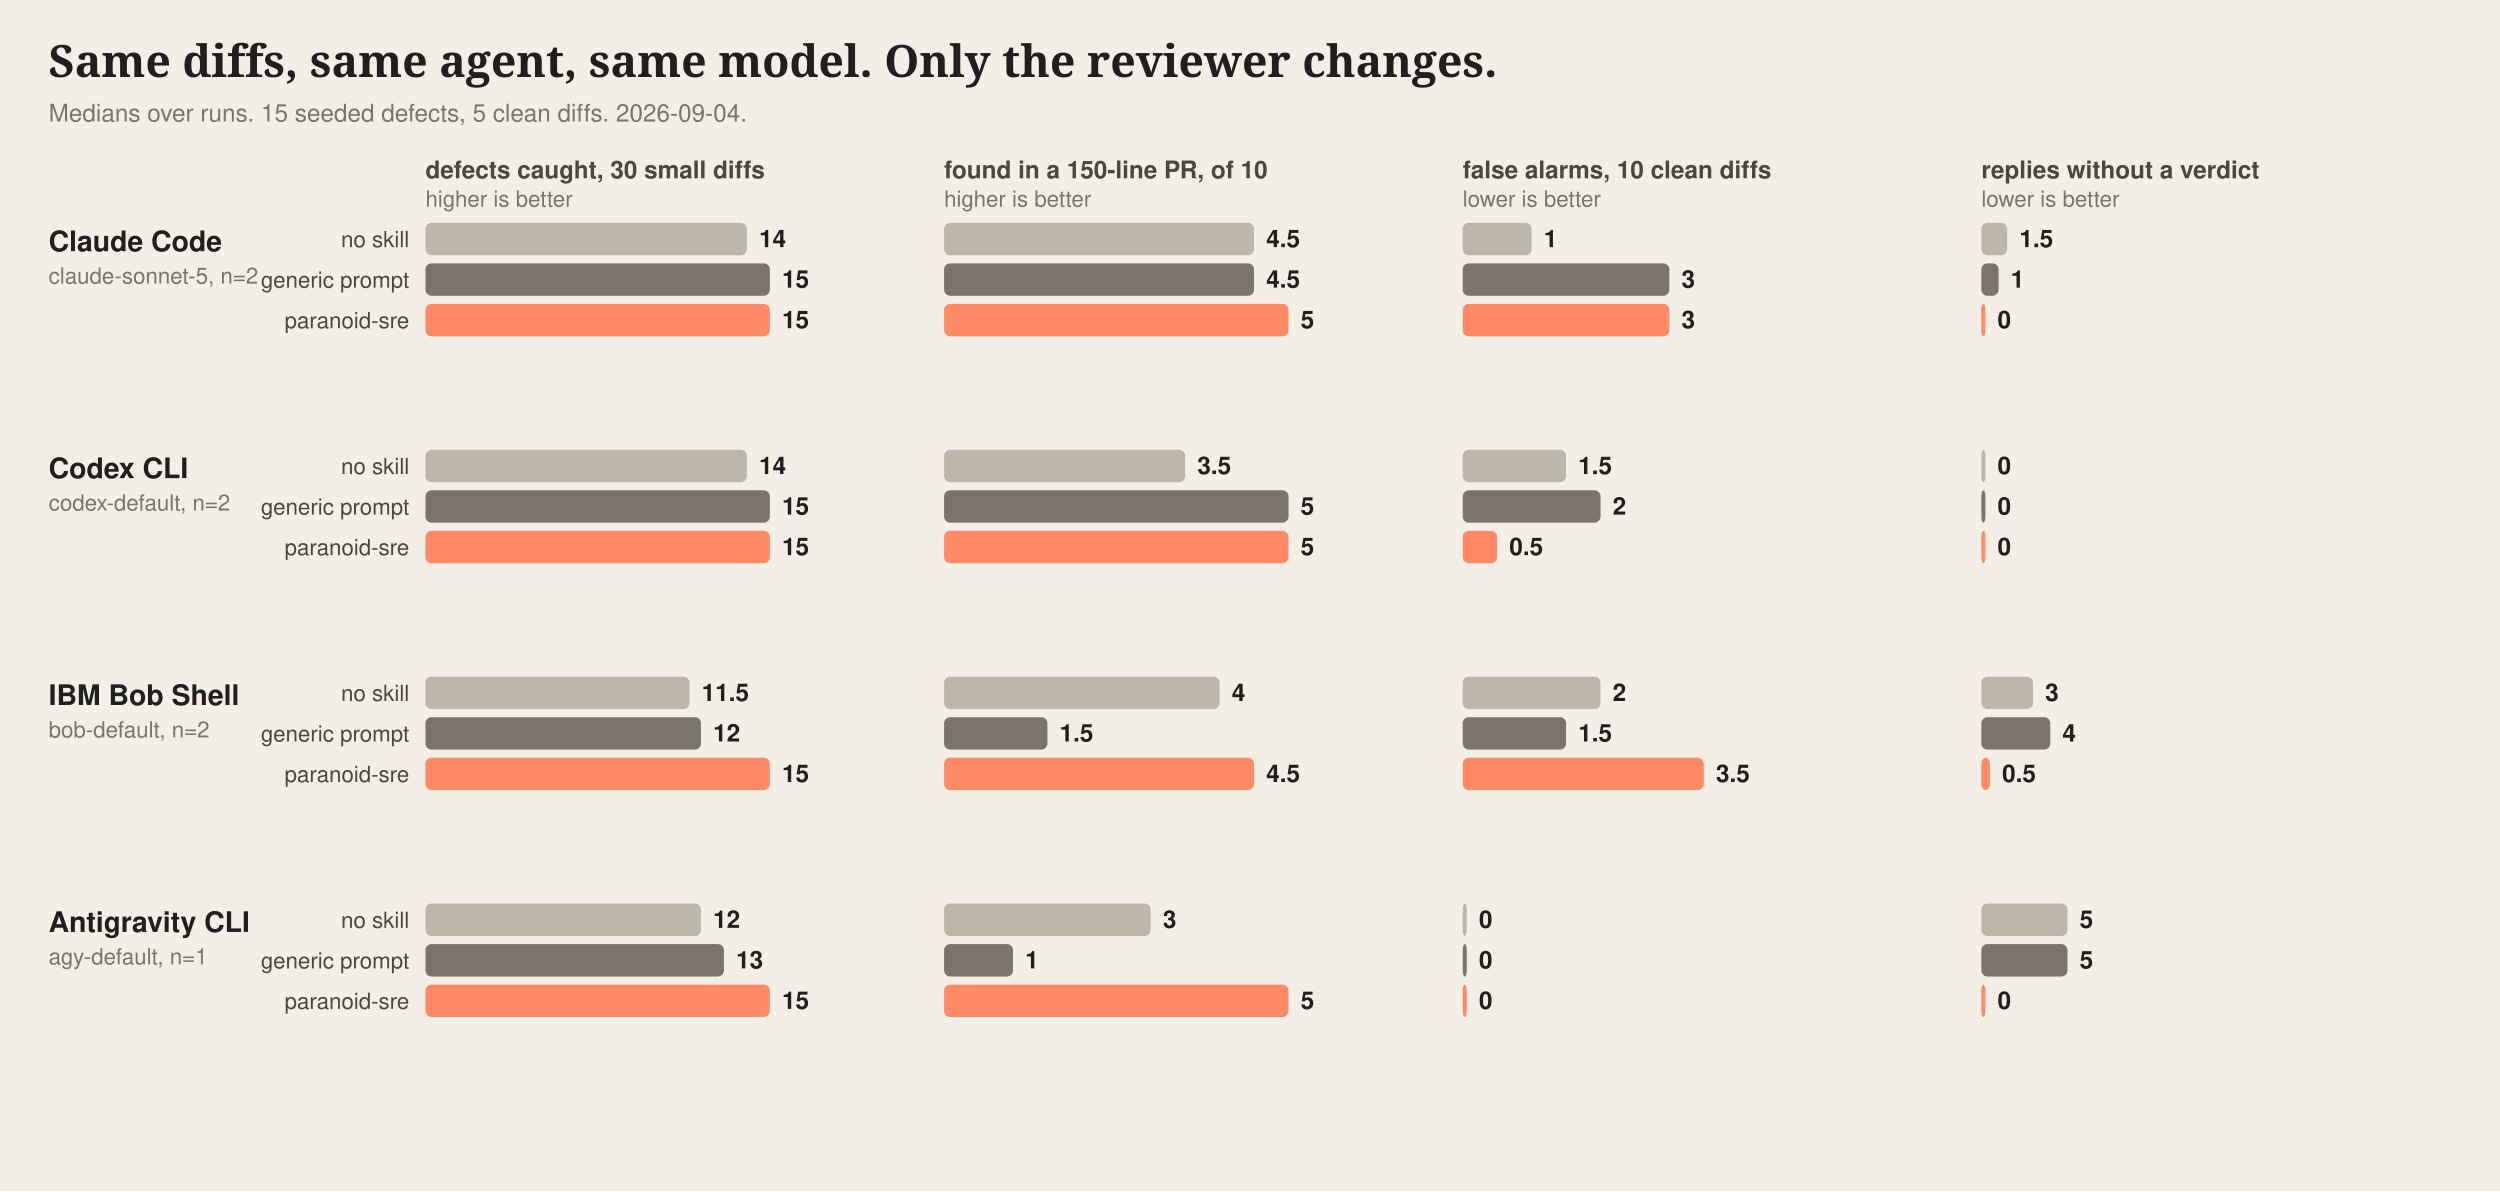
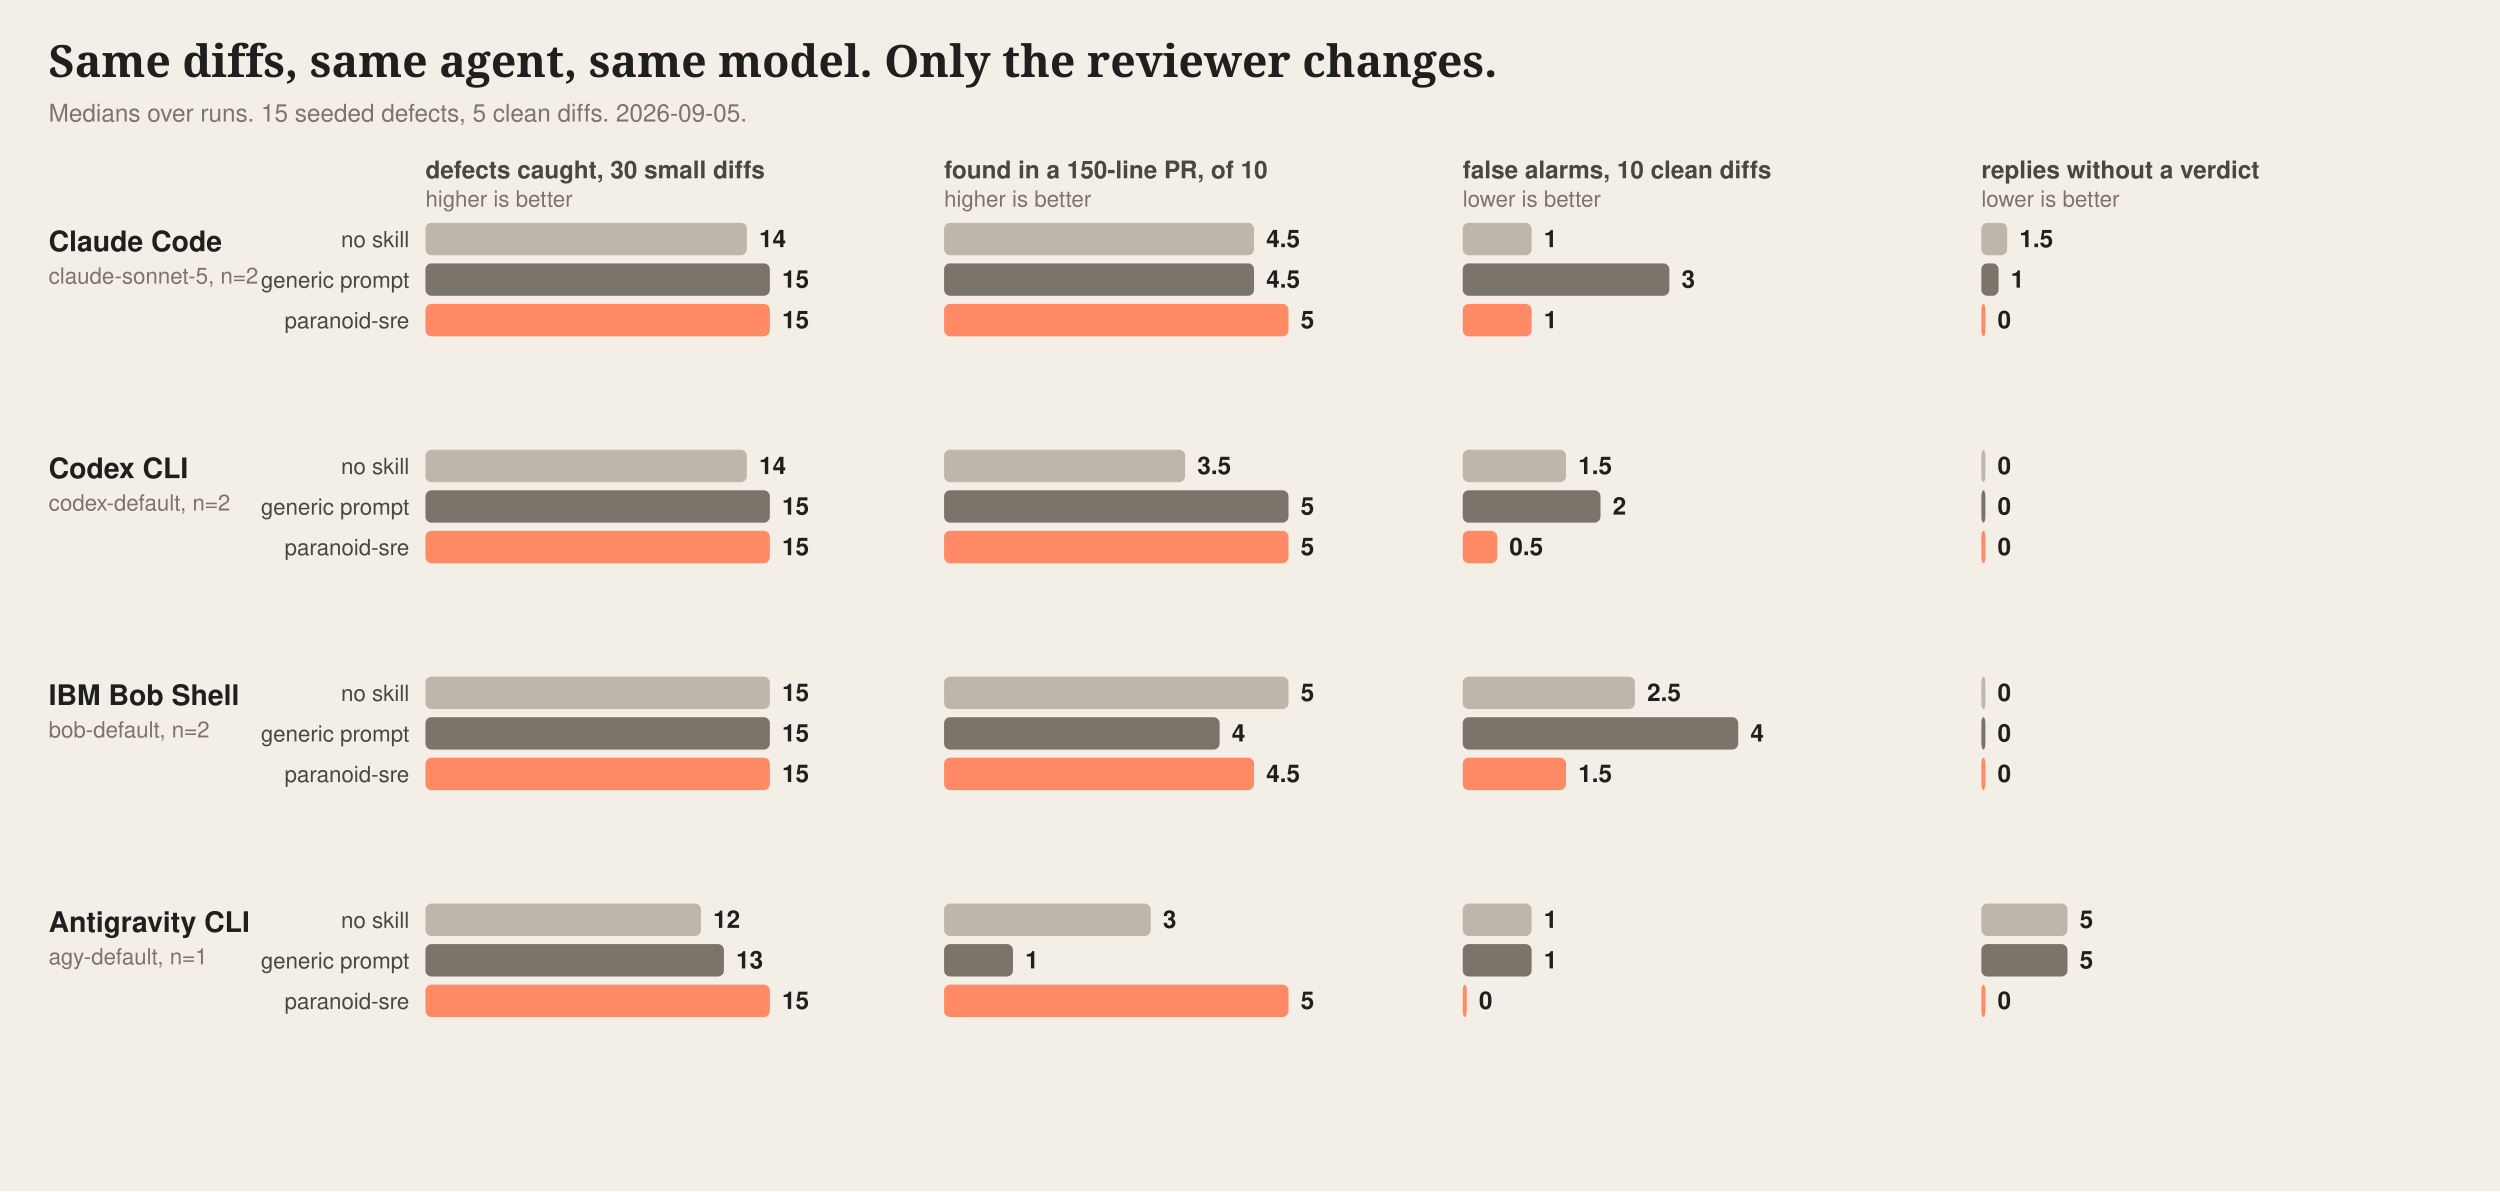
<svg xmlns="http://www.w3.org/2000/svg" viewBox="0 0 1234 588" width="1234" height="588" font-family="-apple-system, Segoe UI, Helvetica, Arial, sans-serif">
  <rect width="1234" height="588" fill="#f4efe6" />
  <text x="24" y="38" font-size="22" font-weight="700" fill="#1f1f1f" font-family="Georgia, serif">Same diffs, same agent, same model. Only the reviewer changes.</text>
-   <text x="24" y="60" font-size="12" fill="#7a746b">Medians over runs. 15 seeded defects, 5 clean diffs. 2026-09-04.</text>
+   <text x="24" y="60" font-size="12" fill="#7a746b">Medians over runs. 15 seeded defects, 5 clean diffs. 2026-09-05.</text>
  <text x="210" y="88" font-size="12" font-weight="700" fill="#4a4641">defects caught, 30 small diffs</text>
  <text x="210" y="102" font-size="11" fill="#7a746b">higher is better</text>
  <text x="466" y="88" font-size="12" font-weight="700" fill="#4a4641">found in a 150-line PR, of 10</text>
  <text x="466" y="102" font-size="11" fill="#7a746b">higher is better</text>
  <text x="722" y="88" font-size="12" font-weight="700" fill="#4a4641">false alarms, 10 clean diffs</text>
  <text x="722" y="102" font-size="11" fill="#7a746b">lower is better</text>
  <text x="978" y="88" font-size="12" font-weight="700" fill="#4a4641">replies without a verdict</text>
  <text x="978" y="102" font-size="11" fill="#7a746b">lower is better</text>
  <text x="24" y="124" font-size="14" font-weight="700" fill="#1f1f1f">Claude Code</text>
  <text x="24" y="140" font-size="11" fill="#7a746b">claude-sonnet-5, n=2</text>
  <rect x="210" y="110" width="158.667" height="16" rx="3" fill="#bdb6aa" />
  <text x="374.667" y="122" font-size="12" font-weight="700" fill="#1f1f1f">14</text>
  <text x="202" y="122" font-size="11" fill="#4a4641" text-anchor="end">no skill</text>
  <rect x="210" y="130" width="170" height="16" rx="3" fill="#7a746b" />
  <text x="386" y="142" font-size="12" font-weight="700" fill="#1f1f1f">15</text>
  <text x="202" y="142" font-size="11" fill="#4a4641" text-anchor="end">generic prompt</text>
  <rect x="210" y="150" width="170" height="16" rx="3" fill="#ff8a65" />
  <text x="386" y="162" font-size="12" font-weight="700" fill="#1f1f1f">15</text>
  <text x="202" y="162" font-size="11" fill="#4a4641" text-anchor="end">paranoid-sre</text>
  <rect x="466" y="110" width="153" height="16" rx="3" fill="#bdb6aa" />
  <text x="625" y="122" font-size="12" font-weight="700" fill="#1f1f1f">4.5</text>
  <rect x="466" y="130" width="153" height="16" rx="3" fill="#7a746b" />
  <text x="625" y="142" font-size="12" font-weight="700" fill="#1f1f1f">4.5</text>
  <rect x="466" y="150" width="170" height="16" rx="3" fill="#ff8a65" />
  <text x="642" y="162" font-size="12" font-weight="700" fill="#1f1f1f">5</text>
  <rect x="722" y="110" width="34" height="16" rx="3" fill="#bdb6aa" />
  <text x="762" y="122" font-size="12" font-weight="700" fill="#1f1f1f">1</text>
  <rect x="722" y="130" width="102" height="16" rx="3" fill="#7a746b" />
  <text x="830" y="142" font-size="12" font-weight="700" fill="#1f1f1f">3</text>
-   <rect x="722" y="150" width="102" height="16" rx="3" fill="#ff8a65" />
-   <text x="830" y="162" font-size="12" font-weight="700" fill="#1f1f1f">3</text>
+   <rect x="722" y="150" width="34" height="16" rx="3" fill="#ff8a65" />
+   <text x="762" y="162" font-size="12" font-weight="700" fill="#1f1f1f">1</text>
  <rect x="978" y="110" width="12.75" height="16" rx="3" fill="#bdb6aa" />
  <text x="996.75" y="122" font-size="12" font-weight="700" fill="#1f1f1f">1.5</text>
  <rect x="978" y="130" width="8.5" height="16" rx="3" fill="#7a746b" />
  <text x="992.5" y="142" font-size="12" font-weight="700" fill="#1f1f1f">1</text>
  <rect x="978" y="150" width="2" height="16" rx="3" fill="#ff8a65" />
  <text x="986" y="162" font-size="12" font-weight="700" fill="#1f1f1f">0</text>
  <text x="24" y="236" font-size="14" font-weight="700" fill="#1f1f1f">Codex CLI</text>
  <text x="24" y="252" font-size="11" fill="#7a746b">codex-default, n=2</text>
  <rect x="210" y="222" width="158.667" height="16" rx="3" fill="#bdb6aa" />
  <text x="374.667" y="234" font-size="12" font-weight="700" fill="#1f1f1f">14</text>
  <text x="202" y="234" font-size="11" fill="#4a4641" text-anchor="end">no skill</text>
  <rect x="210" y="242" width="170" height="16" rx="3" fill="#7a746b" />
  <text x="386" y="254" font-size="12" font-weight="700" fill="#1f1f1f">15</text>
  <text x="202" y="254" font-size="11" fill="#4a4641" text-anchor="end">generic prompt</text>
  <rect x="210" y="262" width="170" height="16" rx="3" fill="#ff8a65" />
  <text x="386" y="274" font-size="12" font-weight="700" fill="#1f1f1f">15</text>
  <text x="202" y="274" font-size="11" fill="#4a4641" text-anchor="end">paranoid-sre</text>
  <rect x="466" y="222" width="119" height="16" rx="3" fill="#bdb6aa" />
  <text x="591" y="234" font-size="12" font-weight="700" fill="#1f1f1f">3.5</text>
  <rect x="466" y="242" width="170" height="16" rx="3" fill="#7a746b" />
  <text x="642" y="254" font-size="12" font-weight="700" fill="#1f1f1f">5</text>
  <rect x="466" y="262" width="170" height="16" rx="3" fill="#ff8a65" />
  <text x="642" y="274" font-size="12" font-weight="700" fill="#1f1f1f">5</text>
  <rect x="722" y="222" width="51" height="16" rx="3" fill="#bdb6aa" />
  <text x="779" y="234" font-size="12" font-weight="700" fill="#1f1f1f">1.5</text>
  <rect x="722" y="242" width="68" height="16" rx="3" fill="#7a746b" />
  <text x="796" y="254" font-size="12" font-weight="700" fill="#1f1f1f">2</text>
  <rect x="722" y="262" width="17" height="16" rx="3" fill="#ff8a65" />
  <text x="745" y="274" font-size="12" font-weight="700" fill="#1f1f1f">0.5</text>
  <rect x="978" y="222" width="2" height="16" rx="3" fill="#bdb6aa" />
  <text x="986" y="234" font-size="12" font-weight="700" fill="#1f1f1f">0</text>
  <rect x="978" y="242" width="2" height="16" rx="3" fill="#7a746b" />
  <text x="986" y="254" font-size="12" font-weight="700" fill="#1f1f1f">0</text>
  <rect x="978" y="262" width="2" height="16" rx="3" fill="#ff8a65" />
  <text x="986" y="274" font-size="12" font-weight="700" fill="#1f1f1f">0</text>
  <text x="24" y="348" font-size="14" font-weight="700" fill="#1f1f1f">IBM Bob Shell</text>
  <text x="24" y="364" font-size="11" fill="#7a746b">bob-default, n=2</text>
-   <rect x="210" y="334" width="130.333" height="16" rx="3" fill="#bdb6aa" />
-   <text x="346.333" y="346" font-size="12" font-weight="700" fill="#1f1f1f">11.5</text>
+   <rect x="210" y="334" width="170" height="16" rx="3" fill="#bdb6aa" />
+   <text x="386" y="346" font-size="12" font-weight="700" fill="#1f1f1f">15</text>
  <text x="202" y="346" font-size="11" fill="#4a4641" text-anchor="end">no skill</text>
-   <rect x="210" y="354" width="136" height="16" rx="3" fill="#7a746b" />
-   <text x="352" y="366" font-size="12" font-weight="700" fill="#1f1f1f">12</text>
+   <rect x="210" y="354" width="170" height="16" rx="3" fill="#7a746b" />
+   <text x="386" y="366" font-size="12" font-weight="700" fill="#1f1f1f">15</text>
  <text x="202" y="366" font-size="11" fill="#4a4641" text-anchor="end">generic prompt</text>
  <rect x="210" y="374" width="170" height="16" rx="3" fill="#ff8a65" />
  <text x="386" y="386" font-size="12" font-weight="700" fill="#1f1f1f">15</text>
  <text x="202" y="386" font-size="11" fill="#4a4641" text-anchor="end">paranoid-sre</text>
-   <rect x="466" y="334" width="136" height="16" rx="3" fill="#bdb6aa" />
-   <text x="608" y="346" font-size="12" font-weight="700" fill="#1f1f1f">4</text>
-   <rect x="466" y="354" width="51" height="16" rx="3" fill="#7a746b" />
-   <text x="523" y="366" font-size="12" font-weight="700" fill="#1f1f1f">1.5</text>
+   <rect x="466" y="334" width="170" height="16" rx="3" fill="#bdb6aa" />
+   <text x="642" y="346" font-size="12" font-weight="700" fill="#1f1f1f">5</text>
+   <rect x="466" y="354" width="136" height="16" rx="3" fill="#7a746b" />
+   <text x="608" y="366" font-size="12" font-weight="700" fill="#1f1f1f">4</text>
  <rect x="466" y="374" width="153" height="16" rx="3" fill="#ff8a65" />
  <text x="625" y="386" font-size="12" font-weight="700" fill="#1f1f1f">4.5</text>
-   <rect x="722" y="334" width="68" height="16" rx="3" fill="#bdb6aa" />
-   <text x="796" y="346" font-size="12" font-weight="700" fill="#1f1f1f">2</text>
-   <rect x="722" y="354" width="51" height="16" rx="3" fill="#7a746b" />
-   <text x="779" y="366" font-size="12" font-weight="700" fill="#1f1f1f">1.5</text>
-   <rect x="722" y="374" width="119" height="16" rx="3" fill="#ff8a65" />
-   <text x="847" y="386" font-size="12" font-weight="700" fill="#1f1f1f">3.5</text>
-   <rect x="978" y="334" width="25.5" height="16" rx="3" fill="#bdb6aa" />
-   <text x="1009.5" y="346" font-size="12" font-weight="700" fill="#1f1f1f">3</text>
-   <rect x="978" y="354" width="34" height="16" rx="3" fill="#7a746b" />
-   <text x="1018" y="366" font-size="12" font-weight="700" fill="#1f1f1f">4</text>
-   <rect x="978" y="374" width="4.25" height="16" rx="3" fill="#ff8a65" />
-   <text x="988.25" y="386" font-size="12" font-weight="700" fill="#1f1f1f">0.5</text>
+   <rect x="722" y="334" width="85" height="16" rx="3" fill="#bdb6aa" />
+   <text x="813" y="346" font-size="12" font-weight="700" fill="#1f1f1f">2.5</text>
+   <rect x="722" y="354" width="136" height="16" rx="3" fill="#7a746b" />
+   <text x="864" y="366" font-size="12" font-weight="700" fill="#1f1f1f">4</text>
+   <rect x="722" y="374" width="51" height="16" rx="3" fill="#ff8a65" />
+   <text x="779" y="386" font-size="12" font-weight="700" fill="#1f1f1f">1.5</text>
+   <rect x="978" y="334" width="2" height="16" rx="3" fill="#bdb6aa" />
+   <text x="986" y="346" font-size="12" font-weight="700" fill="#1f1f1f">0</text>
+   <rect x="978" y="354" width="2" height="16" rx="3" fill="#7a746b" />
+   <text x="986" y="366" font-size="12" font-weight="700" fill="#1f1f1f">0</text>
+   <rect x="978" y="374" width="2" height="16" rx="3" fill="#ff8a65" />
+   <text x="986" y="386" font-size="12" font-weight="700" fill="#1f1f1f">0</text>
  <text x="24" y="460" font-size="14" font-weight="700" fill="#1f1f1f">Antigravity CLI</text>
  <text x="24" y="476" font-size="11" fill="#7a746b">agy-default, n=1</text>
  <rect x="210" y="446" width="136" height="16" rx="3" fill="#bdb6aa" />
  <text x="352" y="458" font-size="12" font-weight="700" fill="#1f1f1f">12</text>
  <text x="202" y="458" font-size="11" fill="#4a4641" text-anchor="end">no skill</text>
  <rect x="210" y="466" width="147.333" height="16" rx="3" fill="#7a746b" />
  <text x="363.333" y="478" font-size="12" font-weight="700" fill="#1f1f1f">13</text>
  <text x="202" y="478" font-size="11" fill="#4a4641" text-anchor="end">generic prompt</text>
  <rect x="210" y="486" width="170" height="16" rx="3" fill="#ff8a65" />
  <text x="386" y="498" font-size="12" font-weight="700" fill="#1f1f1f">15</text>
  <text x="202" y="498" font-size="11" fill="#4a4641" text-anchor="end">paranoid-sre</text>
  <rect x="466" y="446" width="102" height="16" rx="3" fill="#bdb6aa" />
  <text x="574" y="458" font-size="12" font-weight="700" fill="#1f1f1f">3</text>
  <rect x="466" y="466" width="34" height="16" rx="3" fill="#7a746b" />
  <text x="506" y="478" font-size="12" font-weight="700" fill="#1f1f1f">1</text>
  <rect x="466" y="486" width="170" height="16" rx="3" fill="#ff8a65" />
  <text x="642" y="498" font-size="12" font-weight="700" fill="#1f1f1f">5</text>
-   <rect x="722" y="446" width="2" height="16" rx="3" fill="#bdb6aa" />
-   <text x="730" y="458" font-size="12" font-weight="700" fill="#1f1f1f">0</text>
-   <rect x="722" y="466" width="2" height="16" rx="3" fill="#7a746b" />
-   <text x="730" y="478" font-size="12" font-weight="700" fill="#1f1f1f">0</text>
+   <rect x="722" y="446" width="34" height="16" rx="3" fill="#bdb6aa" />
+   <text x="762" y="458" font-size="12" font-weight="700" fill="#1f1f1f">1</text>
+   <rect x="722" y="466" width="34" height="16" rx="3" fill="#7a746b" />
+   <text x="762" y="478" font-size="12" font-weight="700" fill="#1f1f1f">1</text>
  <rect x="722" y="486" width="2" height="16" rx="3" fill="#ff8a65" />
  <text x="730" y="498" font-size="12" font-weight="700" fill="#1f1f1f">0</text>
  <rect x="978" y="446" width="42.5" height="16" rx="3" fill="#bdb6aa" />
  <text x="1026.5" y="458" font-size="12" font-weight="700" fill="#1f1f1f">5</text>
  <rect x="978" y="466" width="42.5" height="16" rx="3" fill="#7a746b" />
  <text x="1026.5" y="478" font-size="12" font-weight="700" fill="#1f1f1f">5</text>
  <rect x="978" y="486" width="2" height="16" rx="3" fill="#ff8a65" />
  <text x="986" y="498" font-size="12" font-weight="700" fill="#1f1f1f">0</text>
</svg>
